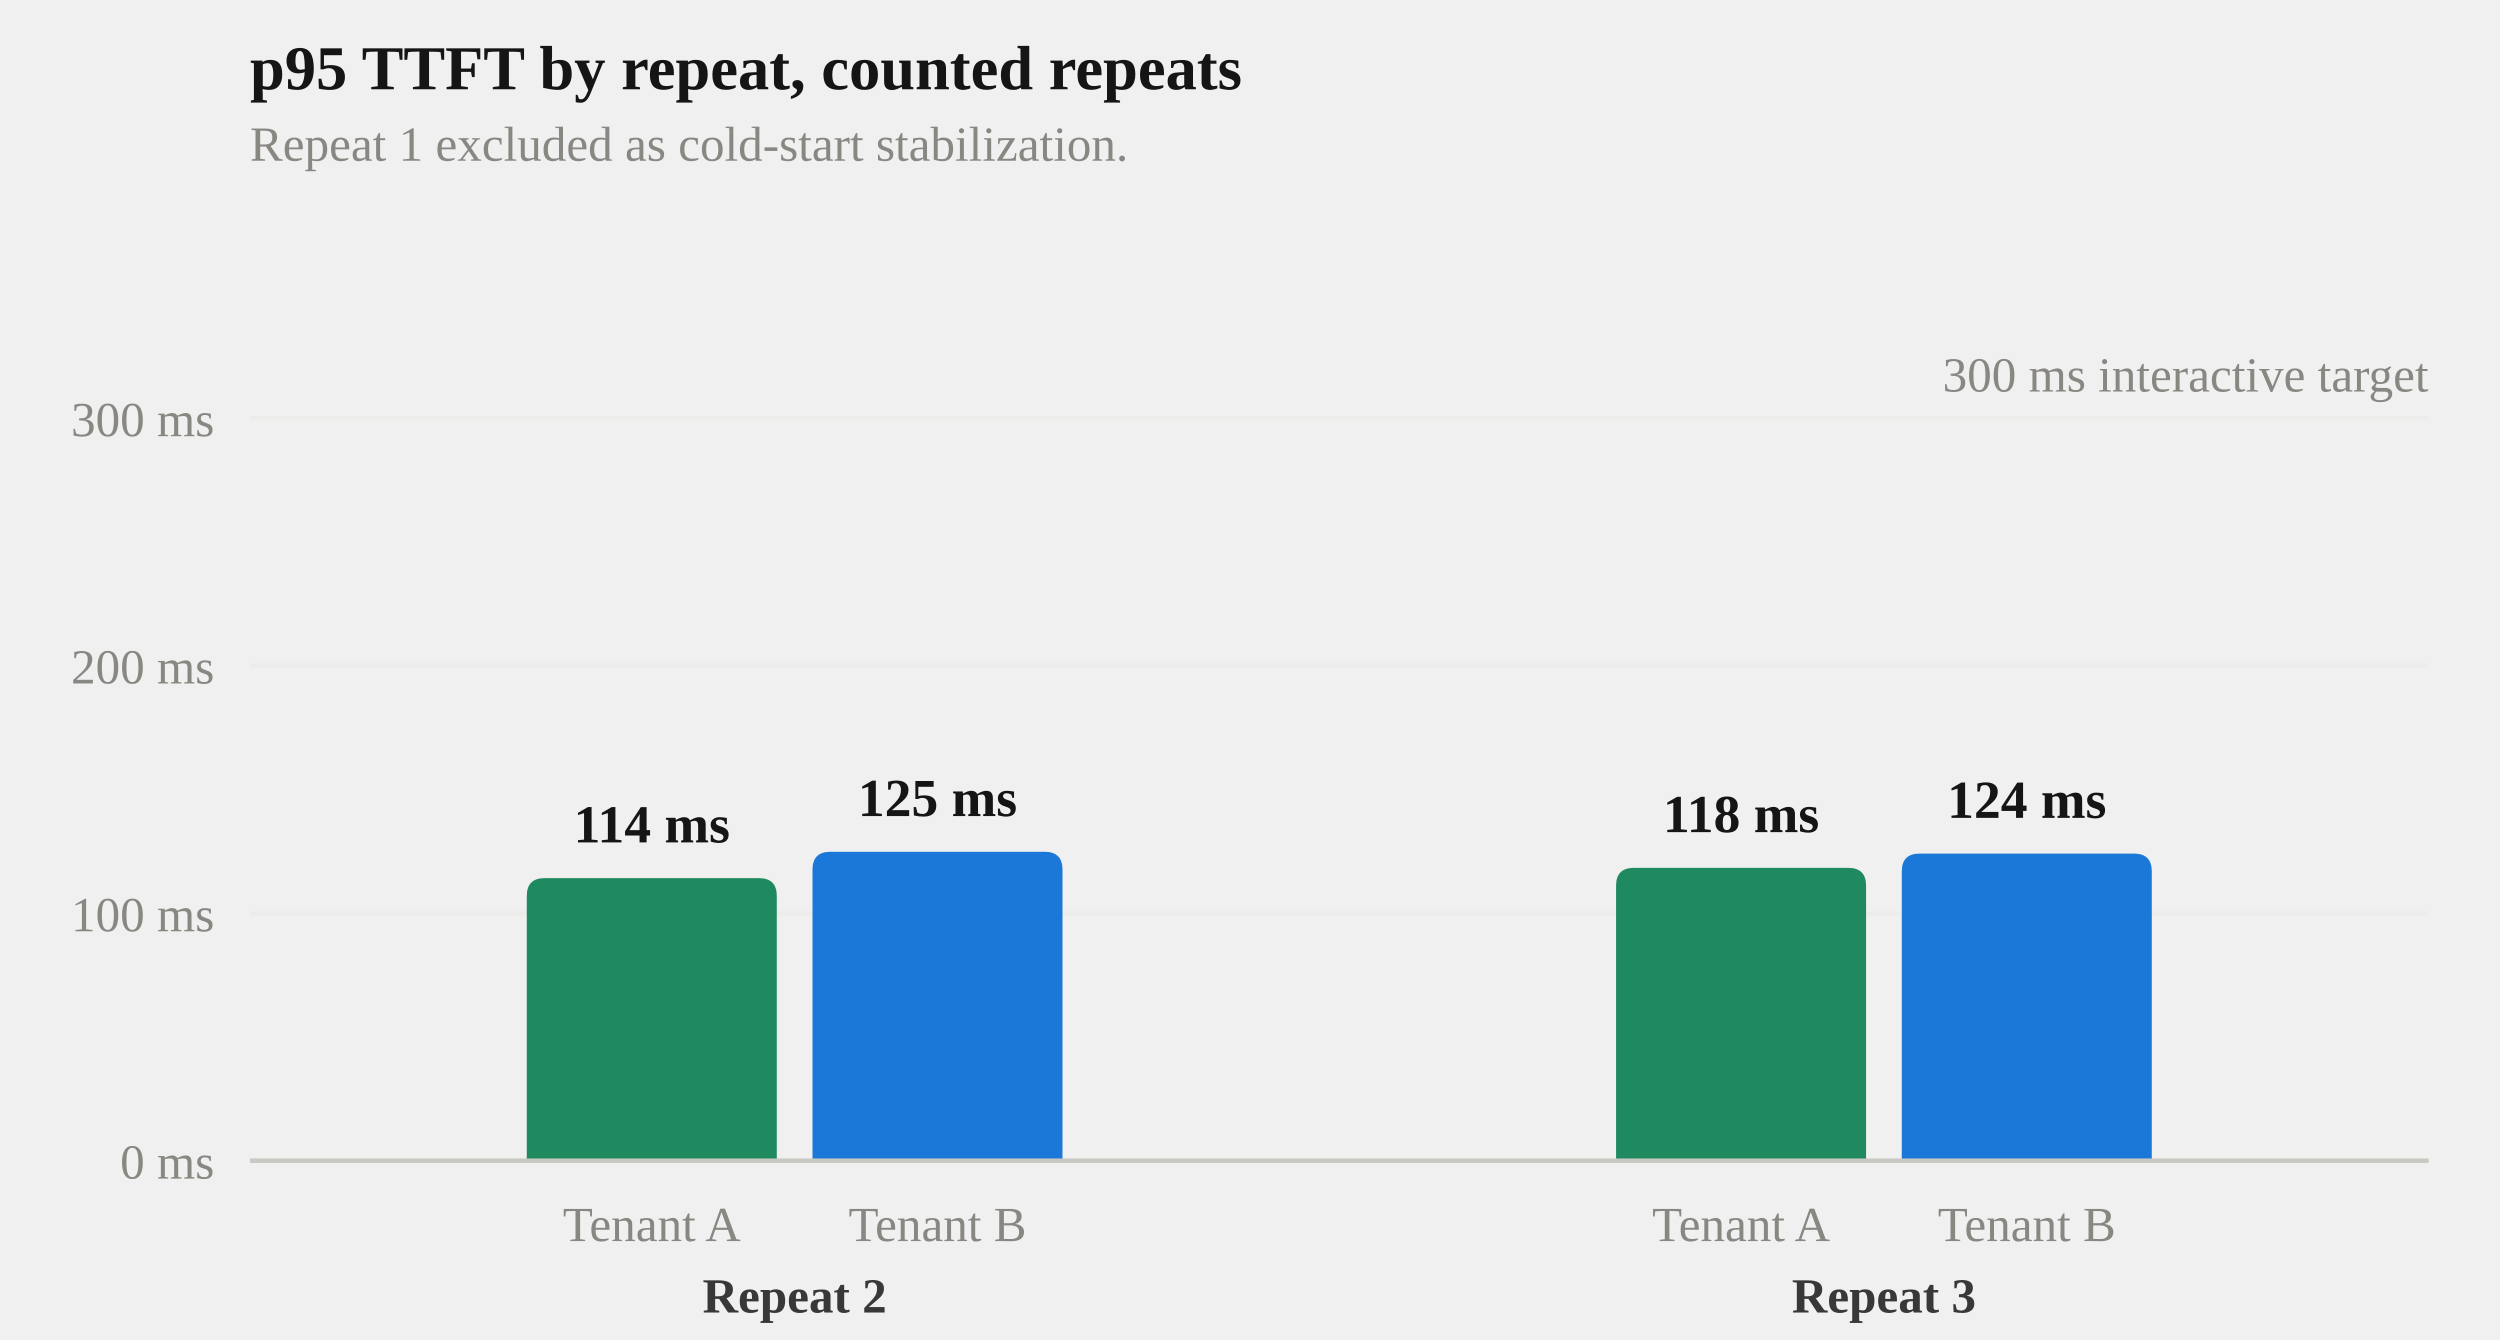
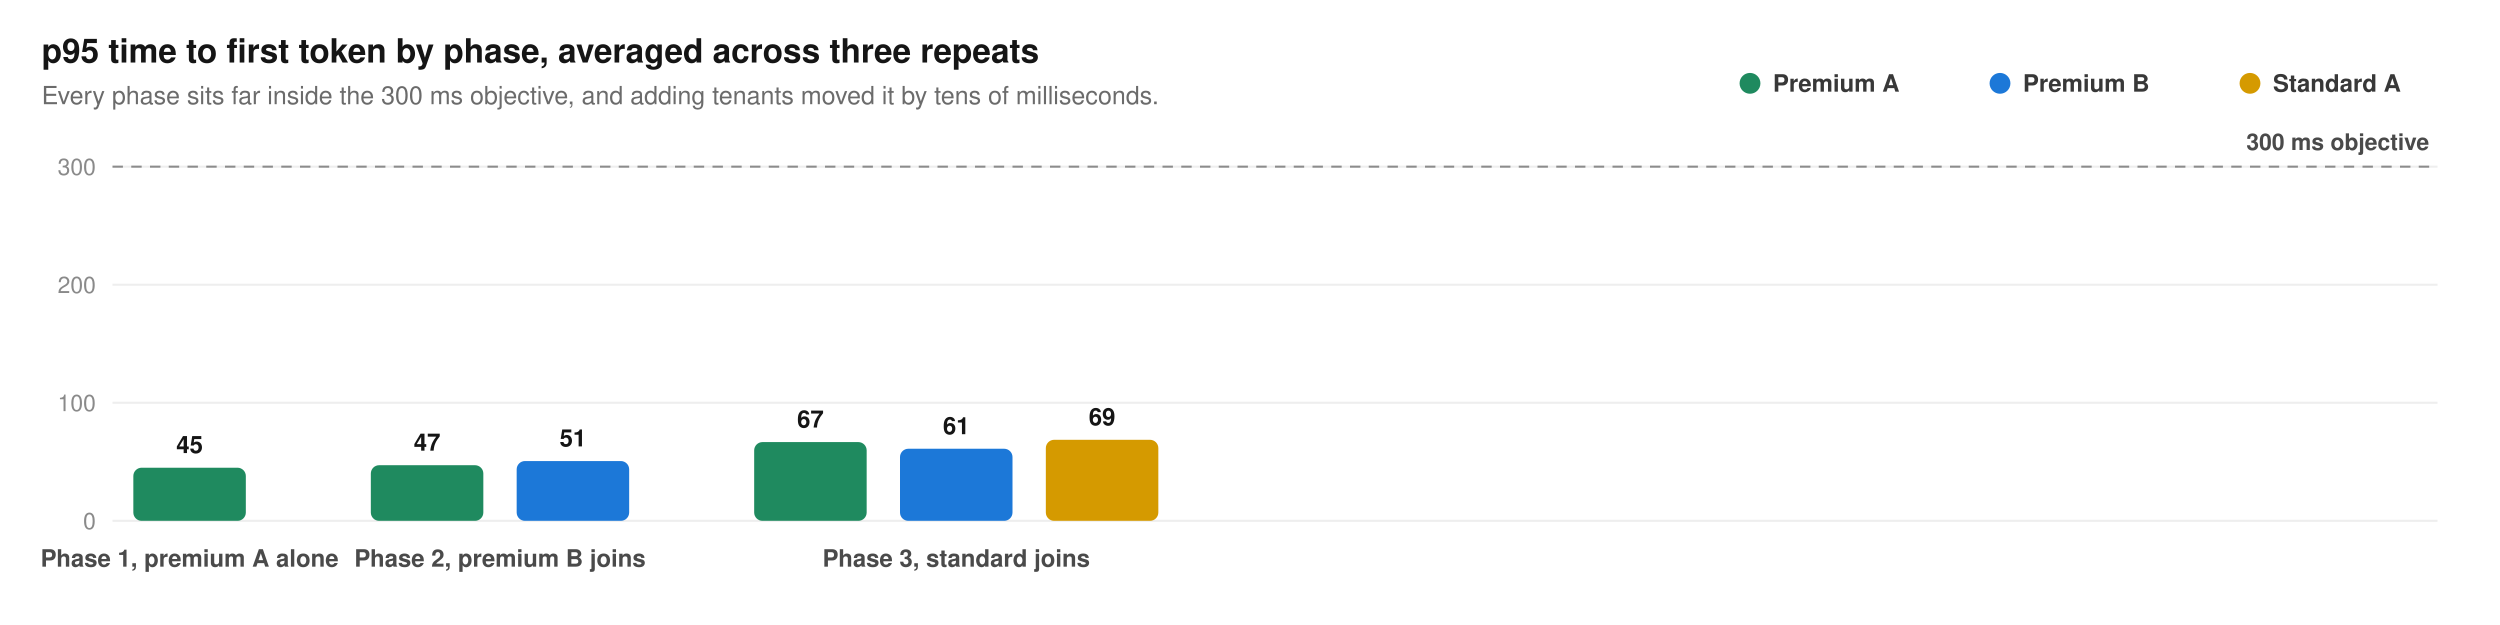
- <svg xmlns="http://www.w3.org/2000/svg" class="line-chart" viewBox="0 0 560 300" role="img" aria-label="Scenario 1: p95 TTFT stays between 114 and 125 ms in both counted repeats, far under 300 ms">
-   <text x="56" y="20" font-size="14" font-weight="700" fill="#151515">p95 TTFT by repeat, counted repeats</text>
-   <text x="56" y="36" font-size="11" fill="#898781">Repeat 1 excluded as cold-start stabilization.</text>
-   <line x1="56" y1="260.0" x2="544" y2="260.0" stroke="#ececea" stroke-width="1" />
-   <text x="48" y="264.0" text-anchor="end" font-size="11" fill="#898781">0 ms</text>
-   <line x1="56" y1="204.6" x2="544" y2="204.6" stroke="#ececea" stroke-width="1" />
-   <text x="48" y="208.6" text-anchor="end" font-size="11" fill="#898781">100 ms</text>
-   <line x1="56" y1="149.1" x2="544" y2="149.1" stroke="#ececea" stroke-width="1" />
-   <text x="48" y="153.1" text-anchor="end" font-size="11" fill="#898781">200 ms</text>
-   <line x1="56" y1="93.7" x2="544" y2="93.7" stroke="#ececea" stroke-width="1" />
-   <text x="48" y="97.7" text-anchor="end" font-size="11" fill="#898781">300 ms</text>
-   <text x="544" y="87.7" text-anchor="end" font-size="11" fill="#898781">300 ms interactive target</text>
-   <path d="M 118.0 200.7 q 0 -4 4 -4 h 48 q 4 0 4 4 v 59.3 h -56 z" fill="#1f8a5f" />
-   <text x="146.0" y="188.7" text-anchor="middle" font-size="12" font-weight="700" fill="#151515">114 ms</text>
-   <text x="146.0" y="278" text-anchor="middle" font-size="11" fill="#898781">Tenant A</text>
-   <path d="M 182.0 194.8 q 0 -4 4 -4 h 48 q 4 0 4 4 v 65.2 h -56 z" fill="#1c78d8" />
-   <text x="210.0" y="182.8" text-anchor="middle" font-size="12" font-weight="700" fill="#151515">125 ms</text>
-   <text x="210.0" y="278" text-anchor="middle" font-size="11" fill="#898781">Tenant B</text>
-   <text x="178.0" y="294" text-anchor="middle" font-size="11" font-weight="600" fill="#383838">Repeat 2</text>
-   <path d="M 362.0 198.4 q 0 -4 4 -4 h 48 q 4 0 4 4 v 61.6 h -56 z" fill="#1f8a5f" />
-   <text x="390.0" y="186.4" text-anchor="middle" font-size="12" font-weight="700" fill="#151515">118 ms</text>
-   <text x="390.0" y="278" text-anchor="middle" font-size="11" fill="#898781">Tenant A</text>
-   <path d="M 426.0 195.2 q 0 -4 4 -4 h 48 q 4 0 4 4 v 64.8 h -56 z" fill="#1c78d8" />
-   <text x="454.0" y="183.2" text-anchor="middle" font-size="12" font-weight="700" fill="#151515">124 ms</text>
-   <text x="454.0" y="278" text-anchor="middle" font-size="11" fill="#898781">Tenant B</text>
-   <text x="422.0" y="294" text-anchor="middle" font-size="11" font-weight="600" fill="#383838">Repeat 3</text>
-   <line x1="56" y1="260" x2="544" y2="260" stroke="#c9c8c2" stroke-width="1" />
+ <svg xmlns="http://www.w3.org/2000/svg" viewBox="0 0 1200 300" role="img" aria-label="p95 time to first token by phase stays between 44 and 71 ms against a 300 ms objective">
+   <rect width="1200" height="300" fill="#ffffff" />
+   <text x="20" y="30" font-family="-apple-system,BlinkMacSystemFont,Segoe UI,Helvetica,Arial,sans-serif" font-size="16" font-weight="800" fill="#151515" text-anchor="start">p95 time to first token by phase, averaged across three repeats</text>
+   <text x="20" y="50" font-family="-apple-system,BlinkMacSystemFont,Segoe UI,Helvetica,Arial,sans-serif" font-size="12" font-weight="400" fill="#6b6b6b" text-anchor="start">Every phase sits far inside the 300 ms objective, and adding tenants moved it by tens of milliseconds.</text>
+   <line x1="54" y1="250.0" x2="1170" y2="250.0" stroke="#eeeeee" />
+   <text x="46" y="254.0" font-family="-apple-system,BlinkMacSystemFont,Segoe UI,Helvetica,Arial,sans-serif" font-size="11" font-weight="400" fill="#8a8a8a" text-anchor="end">0</text>
+   <line x1="54" y1="193.333" x2="1170" y2="193.333" stroke="#eeeeee" />
+   <text x="46" y="197.333" font-family="-apple-system,BlinkMacSystemFont,Segoe UI,Helvetica,Arial,sans-serif" font-size="11" font-weight="400" fill="#8a8a8a" text-anchor="end">100</text>
+   <line x1="54" y1="136.667" x2="1170" y2="136.667" stroke="#eeeeee" />
+   <text x="46" y="140.667" font-family="-apple-system,BlinkMacSystemFont,Segoe UI,Helvetica,Arial,sans-serif" font-size="11" font-weight="400" fill="#8a8a8a" text-anchor="end">200</text>
+   <line x1="54" y1="80.0" x2="1170" y2="80.0" stroke="#eeeeee" />
+   <text x="46" y="84.0" font-family="-apple-system,BlinkMacSystemFont,Segoe UI,Helvetica,Arial,sans-serif" font-size="11" font-weight="400" fill="#8a8a8a" text-anchor="end">300</text>
+   <line x1="54" y1="80.0" x2="1170" y2="80.0" stroke="#151515" stroke-dasharray="5 4" opacity=".45" />
+   <text x="1166" y="72.0" font-family="-apple-system,BlinkMacSystemFont,Segoe UI,Helvetica,Arial,sans-serif" font-size="11" font-weight="600" fill="#4a4a4a" text-anchor="end">300 ms objective</text>
+   <rect x="64" y="224.5" width="54" height="25.5" rx="4" fill="#1f8a5f" />
+   <text x="91.0" y="217.458" font-family="-apple-system,BlinkMacSystemFont,Segoe UI,Helvetica,Arial,sans-serif" font-size="11.5" font-weight="700" fill="#151515" text-anchor="middle">45</text>
+   <text x="91.0" y="272" font-family="-apple-system,BlinkMacSystemFont,Segoe UI,Helvetica,Arial,sans-serif" font-size="11.5" font-weight="600" fill="#4a4a4a" text-anchor="middle">Phase 1, premium A alone</text>
+   <rect x="178" y="223.3" width="54" height="26.7" rx="4" fill="#1f8a5f" />
+   <text x="205.0" y="216.322" font-family="-apple-system,BlinkMacSystemFont,Segoe UI,Helvetica,Arial,sans-serif" font-size="11.5" font-weight="700" fill="#151515" text-anchor="middle">47</text>
+   <rect x="248" y="221.3" width="54" height="28.7" rx="4" fill="#1c78d8" />
+   <text x="275.0" y="214.286" font-family="-apple-system,BlinkMacSystemFont,Segoe UI,Helvetica,Arial,sans-serif" font-size="11.5" font-weight="700" fill="#151515" text-anchor="middle">51</text>
+   <text x="240.0" y="272" font-family="-apple-system,BlinkMacSystemFont,Segoe UI,Helvetica,Arial,sans-serif" font-size="11.5" font-weight="600" fill="#4a4a4a" text-anchor="middle">Phase 2, premium B joins</text>
+   <rect x="362" y="212.2" width="54" height="37.8" rx="4" fill="#1f8a5f" />
+   <text x="389.0" y="205.23" font-family="-apple-system,BlinkMacSystemFont,Segoe UI,Helvetica,Arial,sans-serif" font-size="11.5" font-weight="700" fill="#151515" text-anchor="middle">67</text>
+   <rect x="432" y="215.4" width="54" height="34.6" rx="4" fill="#1c78d8" />
+   <text x="459.0" y="208.431" font-family="-apple-system,BlinkMacSystemFont,Segoe UI,Helvetica,Arial,sans-serif" font-size="11.5" font-weight="700" fill="#151515" text-anchor="middle">61</text>
+   <rect x="502" y="211.1" width="54" height="38.9" rx="4" fill="#d59a00" />
+   <text x="529.0" y="204.124" font-family="-apple-system,BlinkMacSystemFont,Segoe UI,Helvetica,Arial,sans-serif" font-size="11.5" font-weight="700" fill="#151515" text-anchor="middle">69</text>
+   <text x="459.0" y="272" font-family="-apple-system,BlinkMacSystemFont,Segoe UI,Helvetica,Arial,sans-serif" font-size="11.5" font-weight="600" fill="#4a4a4a" text-anchor="middle">Phase 3, standard joins</text>
+   <circle cx="840" cy="40" r="5" fill="#1f8a5f" />
+   <text x="851" y="44" font-family="-apple-system,BlinkMacSystemFont,Segoe UI,Helvetica,Arial,sans-serif" font-size="11.5" font-weight="600" fill="#383838" text-anchor="start">Premium A</text>
+   <circle cx="960" cy="40" r="5" fill="#1c78d8" />
+   <text x="971" y="44" font-family="-apple-system,BlinkMacSystemFont,Segoe UI,Helvetica,Arial,sans-serif" font-size="11.5" font-weight="600" fill="#383838" text-anchor="start">Premium B</text>
+   <circle cx="1080" cy="40" r="5" fill="#d59a00" />
+   <text x="1091" y="44" font-family="-apple-system,BlinkMacSystemFont,Segoe UI,Helvetica,Arial,sans-serif" font-size="11.5" font-weight="600" fill="#383838" text-anchor="start">Standard A</text>
</svg>
